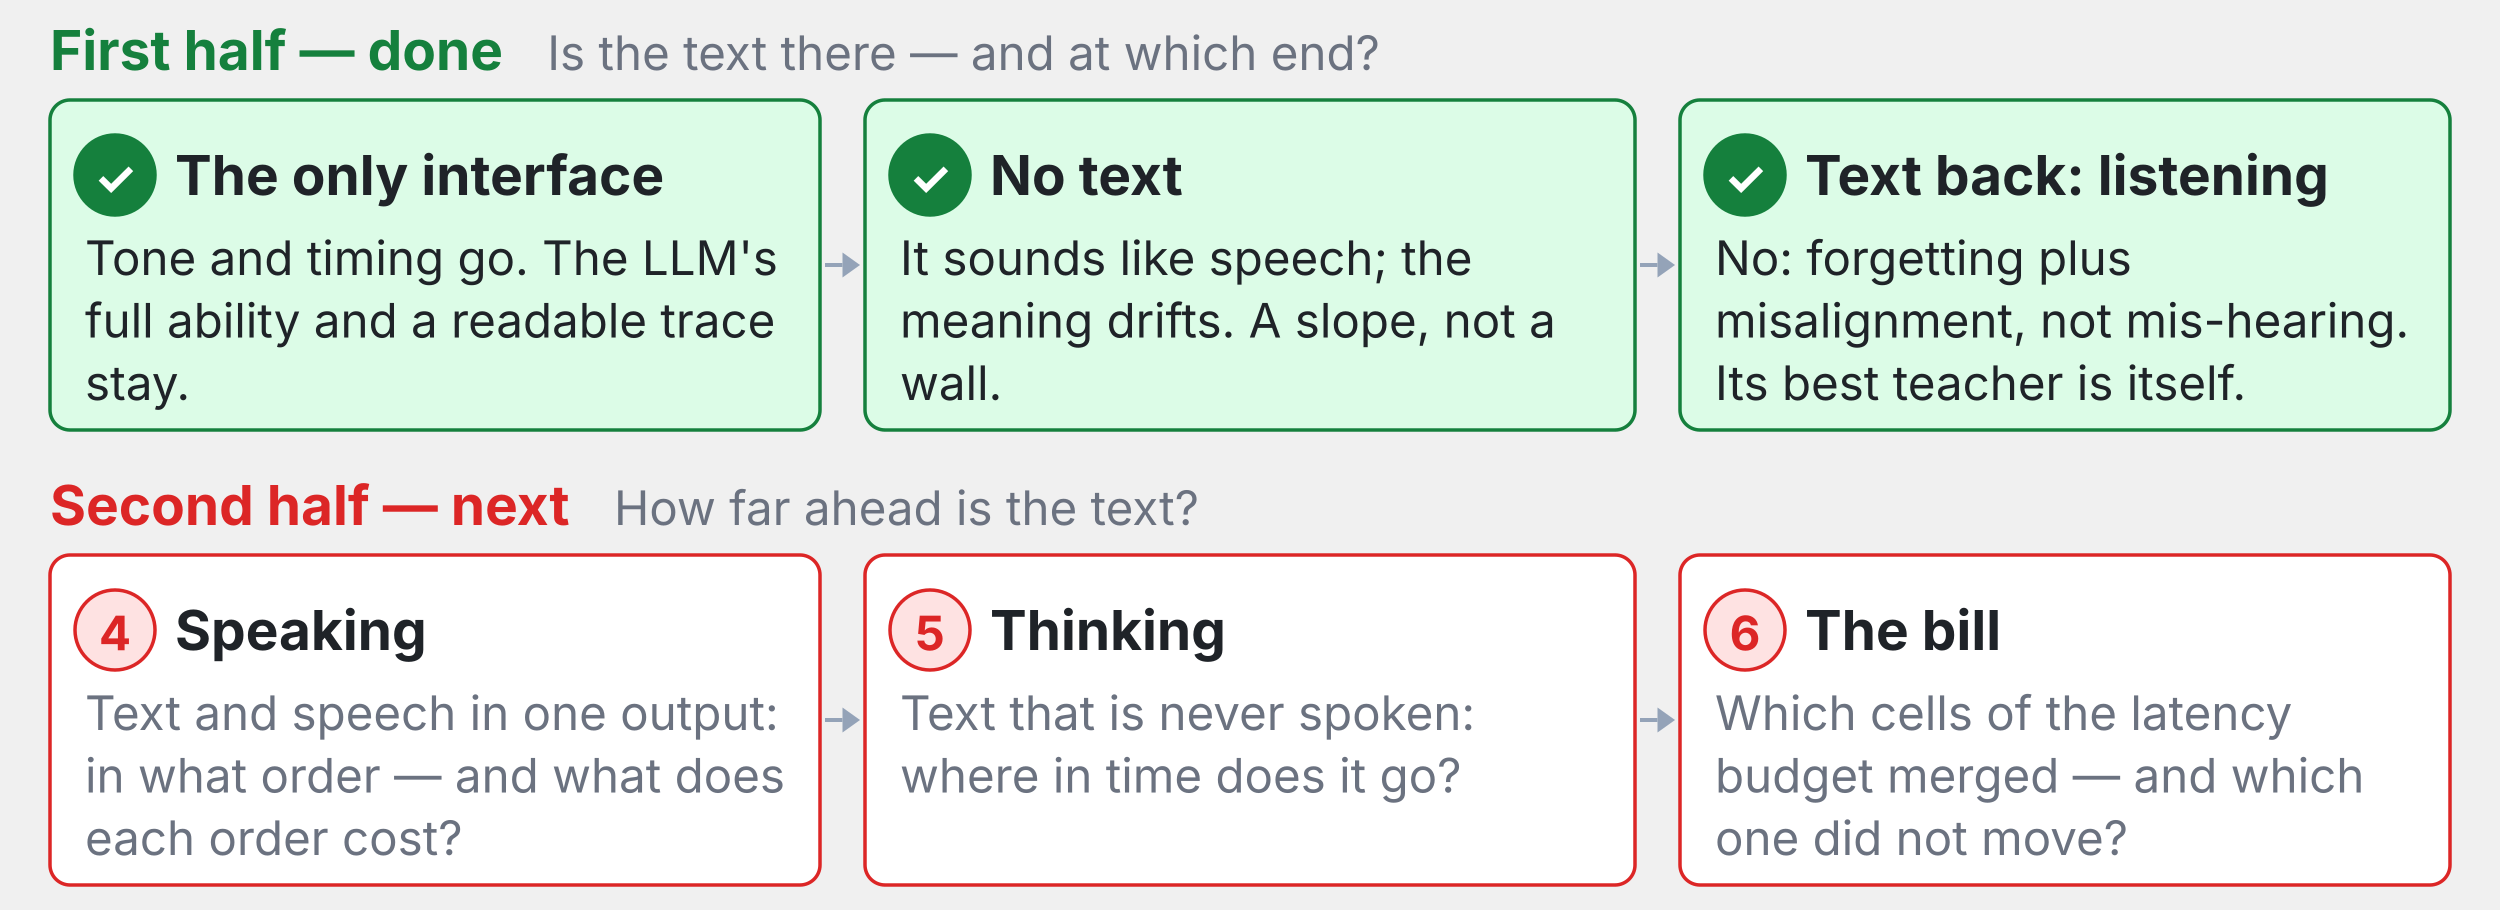
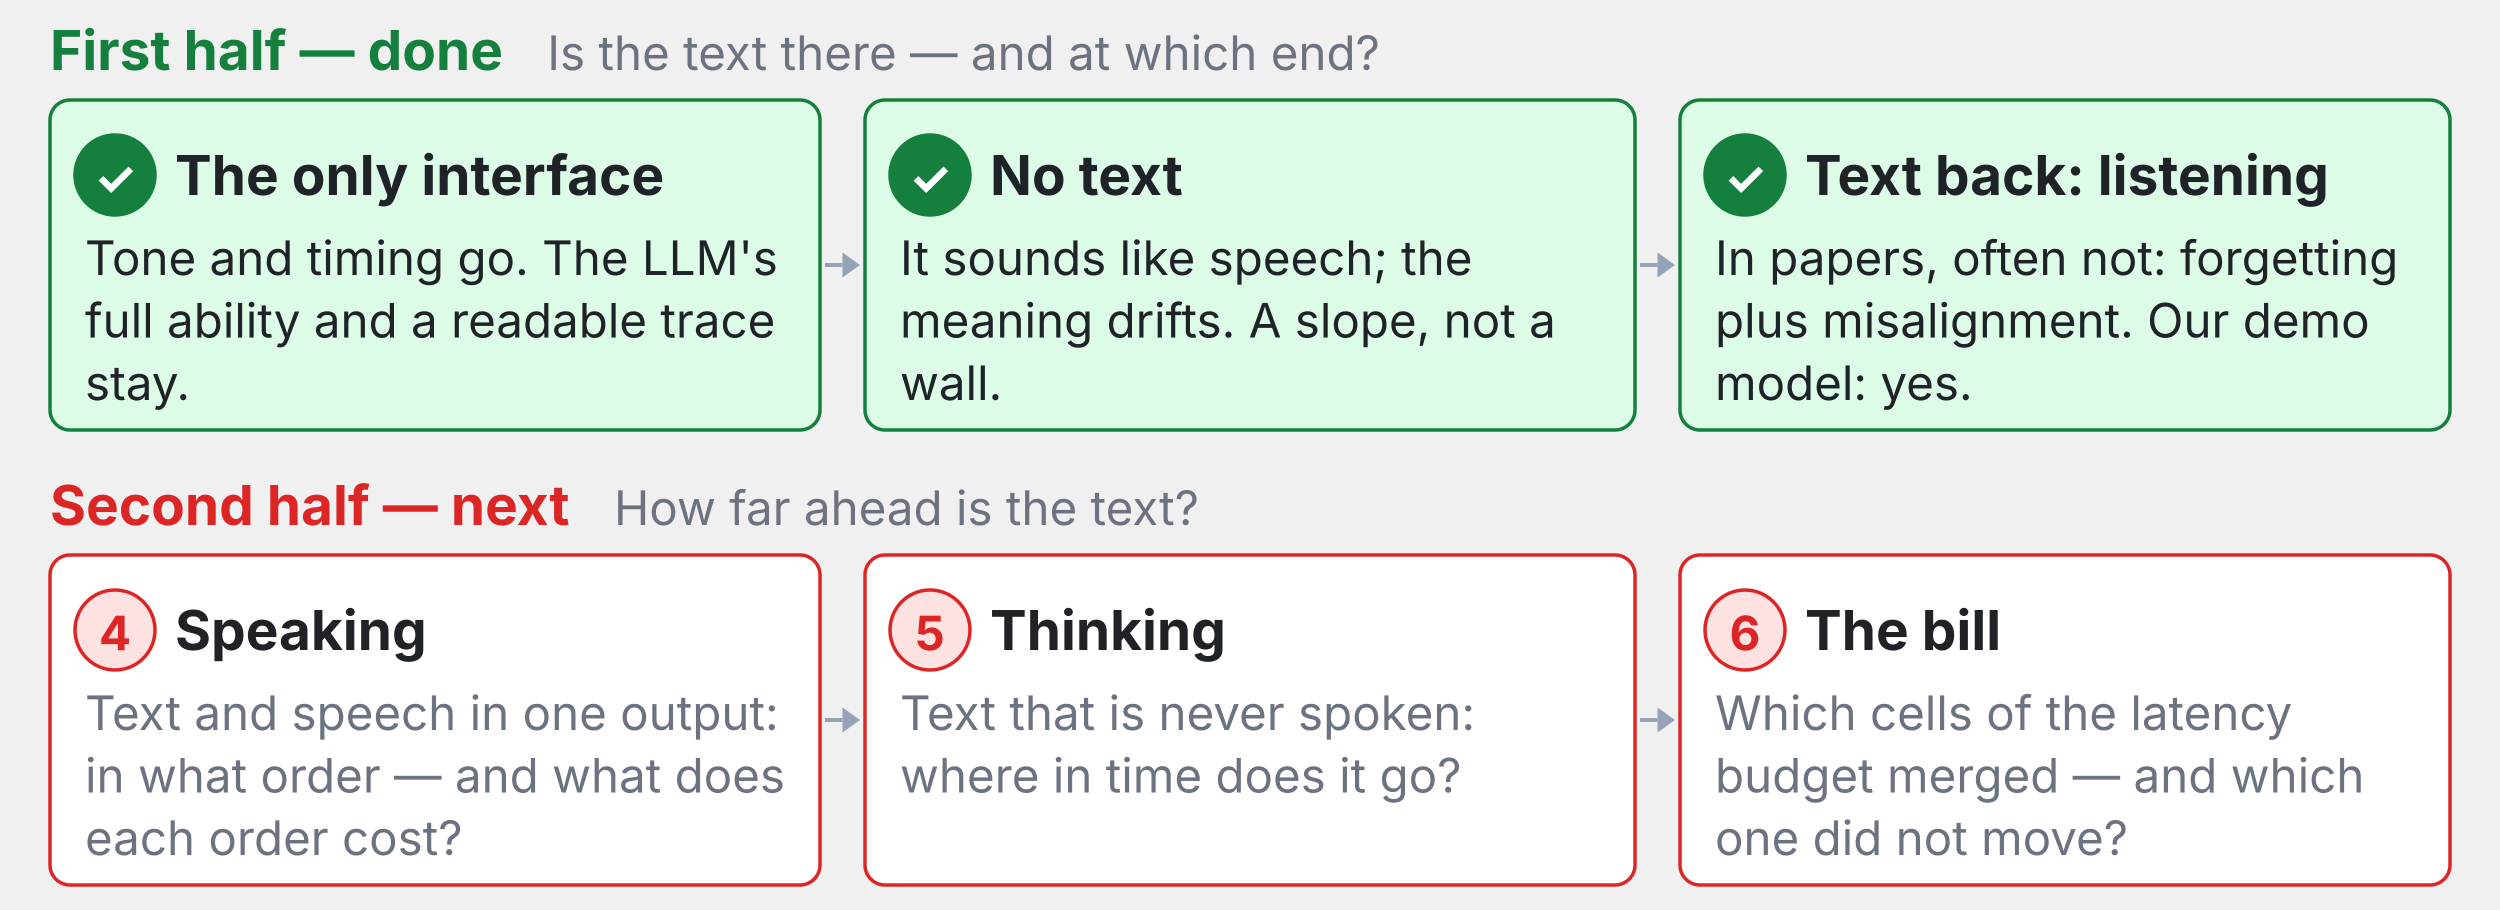
<svg xmlns="http://www.w3.org/2000/svg" viewBox="0 0 1000 364" width="100%" role="img" font-family="system-ui,-apple-system,Segoe UI,sans-serif">
  <text x="20.0" y="28.0" font-size="22" font-weight="700" fill="#15803d" text-anchor="start" dominant-baseline="auto">First half — done</text>
  <text x="218.9" y="28.0" font-size="19" font-weight="400" fill="#6b7280" text-anchor="start" dominant-baseline="auto">Is the text there — and at which end?</text>
  <rect x="20.0" y="40.0" width="308.0" height="132.0" rx="8" fill="#dcfce7" stroke="#15803d" stroke-width="1.4" />
  <circle cx="46.0" cy="70.0" r="16.0" fill="#15803d" stroke="#15803d" stroke-width="1.4" />
  <text x="46.0" y="71.0" font-size="19" font-weight="700" fill="#ffffff" text-anchor="middle" dominant-baseline="middle">✓</text>
  <text x="70.0" y="78.0" font-size="22" font-weight="700" fill="#1f2328" text-anchor="start" dominant-baseline="auto">The only interface</text>
  <text x="34.0" y="110.0" font-size="19" font-weight="400" fill="#1f2328" text-anchor="start" dominant-baseline="auto">Tone and timing go. The LLM's</text>
  <text x="34.0" y="135.0" font-size="19" font-weight="400" fill="#1f2328" text-anchor="start" dominant-baseline="auto">full ability and a readable trace</text>
  <text x="34.0" y="160.0" font-size="19" font-weight="400" fill="#1f2328" text-anchor="start" dominant-baseline="auto">stay.</text>
  <line x1="330.0" y1="106.0" x2="337.0" y2="106.0" stroke="#94a3b8" stroke-width="1.6" />
  <polygon points="344.0,106.0 337.0,111.0 337.0,101.0" fill="#94a3b8" />
  <rect x="346.0" y="40.0" width="308.0" height="132.0" rx="8" fill="#dcfce7" stroke="#15803d" stroke-width="1.4" />
  <circle cx="372.0" cy="70.0" r="16.0" fill="#15803d" stroke="#15803d" stroke-width="1.4" />
  <text x="372.0" y="71.0" font-size="19" font-weight="700" fill="#ffffff" text-anchor="middle" dominant-baseline="middle">✓</text>
  <text x="396.0" y="78.0" font-size="22" font-weight="700" fill="#1f2328" text-anchor="start" dominant-baseline="auto">No text</text>
  <text x="360.0" y="110.0" font-size="19" font-weight="400" fill="#1f2328" text-anchor="start" dominant-baseline="auto">It sounds like speech; the</text>
  <text x="360.0" y="135.0" font-size="19" font-weight="400" fill="#1f2328" text-anchor="start" dominant-baseline="auto">meaning drifts. A slope, not a</text>
  <text x="360.0" y="160.0" font-size="19" font-weight="400" fill="#1f2328" text-anchor="start" dominant-baseline="auto">wall.</text>
  <line x1="656.0" y1="106.0" x2="663.0" y2="106.0" stroke="#94a3b8" stroke-width="1.6" />
  <polygon points="670.0,106.0 663.0,111.0 663.0,101.0" fill="#94a3b8" />
  <rect x="672.0" y="40.0" width="308.0" height="132.0" rx="8" fill="#dcfce7" stroke="#15803d" stroke-width="1.4" />
  <circle cx="698.0" cy="70.0" r="16.0" fill="#15803d" stroke="#15803d" stroke-width="1.4" />
  <text x="698.0" y="71.0" font-size="19" font-weight="700" fill="#ffffff" text-anchor="middle" dominant-baseline="middle">✓</text>
  <text x="722.0" y="78.0" font-size="22" font-weight="700" fill="#1f2328" text-anchor="start" dominant-baseline="auto">Text back: listening</text>
-   <text x="686.0" y="110.0" font-size="19" font-weight="400" fill="#1f2328" text-anchor="start" dominant-baseline="auto">No: forgetting plus</text>
-   <text x="686.0" y="135.0" font-size="19" font-weight="400" fill="#1f2328" text-anchor="start" dominant-baseline="auto">misalignment, not mis-hearing.</text>
-   <text x="686.0" y="160.0" font-size="19" font-weight="400" fill="#1f2328" text-anchor="start" dominant-baseline="auto">Its best teacher is itself.</text>
+   <text x="686.0" y="110.0" font-size="19" font-weight="400" fill="#1f2328" text-anchor="start" dominant-baseline="auto">In papers, often not: forgetting</text>
+   <text x="686.0" y="135.0" font-size="19" font-weight="400" fill="#1f2328" text-anchor="start" dominant-baseline="auto">plus misalignment. Our demo</text>
+   <text x="686.0" y="160.0" font-size="19" font-weight="400" fill="#1f2328" text-anchor="start" dominant-baseline="auto">model: yes.</text>
  <text x="20.0" y="210.0" font-size="22" font-weight="700" fill="#dc2626" text-anchor="start" dominant-baseline="auto">Second half — next</text>
  <text x="245.6" y="210.0" font-size="19" font-weight="400" fill="#6b7280" text-anchor="start" dominant-baseline="auto">How far ahead is the text?</text>
  <rect x="20.0" y="222.0" width="308.0" height="132.0" rx="8" fill="#ffffff" stroke="#dc2626" stroke-width="1.4" />
  <circle cx="46.0" cy="252.0" r="16.0" fill="#fee2e2" stroke="#dc2626" stroke-width="1.4" />
  <text x="46.0" y="253.0" font-size="19" font-weight="700" fill="#dc2626" text-anchor="middle" dominant-baseline="middle">4</text>
  <text x="70.0" y="260.0" font-size="22" font-weight="700" fill="#1f2328" text-anchor="start" dominant-baseline="auto">Speaking</text>
  <text x="34.0" y="292.0" font-size="19" font-weight="400" fill="#6b7280" text-anchor="start" dominant-baseline="auto">Text and speech in one output:</text>
  <text x="34.0" y="317.0" font-size="19" font-weight="400" fill="#6b7280" text-anchor="start" dominant-baseline="auto">in what order — and what does</text>
  <text x="34.0" y="342.0" font-size="19" font-weight="400" fill="#6b7280" text-anchor="start" dominant-baseline="auto">each order cost?</text>
  <line x1="330.0" y1="288.0" x2="337.0" y2="288.0" stroke="#94a3b8" stroke-width="1.6" />
  <polygon points="344.0,288.0 337.0,293.0 337.0,283.0" fill="#94a3b8" />
  <rect x="346.0" y="222.0" width="308.0" height="132.0" rx="8" fill="#ffffff" stroke="#dc2626" stroke-width="1.4" />
  <circle cx="372.0" cy="252.0" r="16.0" fill="#fee2e2" stroke="#dc2626" stroke-width="1.4" />
  <text x="372.0" y="253.0" font-size="19" font-weight="700" fill="#dc2626" text-anchor="middle" dominant-baseline="middle">5</text>
  <text x="396.0" y="260.0" font-size="22" font-weight="700" fill="#1f2328" text-anchor="start" dominant-baseline="auto">Thinking</text>
  <text x="360.0" y="292.0" font-size="19" font-weight="400" fill="#6b7280" text-anchor="start" dominant-baseline="auto">Text that is never spoken:</text>
  <text x="360.0" y="317.0" font-size="19" font-weight="400" fill="#6b7280" text-anchor="start" dominant-baseline="auto">where in time does it go?</text>
  <line x1="656.0" y1="288.0" x2="663.0" y2="288.0" stroke="#94a3b8" stroke-width="1.6" />
  <polygon points="670.0,288.0 663.0,293.0 663.0,283.0" fill="#94a3b8" />
  <rect x="672.0" y="222.0" width="308.0" height="132.0" rx="8" fill="#ffffff" stroke="#dc2626" stroke-width="1.4" />
  <circle cx="698.0" cy="252.0" r="16.0" fill="#fee2e2" stroke="#dc2626" stroke-width="1.4" />
  <text x="698.0" y="253.0" font-size="19" font-weight="700" fill="#dc2626" text-anchor="middle" dominant-baseline="middle">6</text>
  <text x="722.0" y="260.0" font-size="22" font-weight="700" fill="#1f2328" text-anchor="start" dominant-baseline="auto">The bill</text>
  <text x="686.0" y="292.0" font-size="19" font-weight="400" fill="#6b7280" text-anchor="start" dominant-baseline="auto">Which cells of the latency</text>
  <text x="686.0" y="317.0" font-size="19" font-weight="400" fill="#6b7280" text-anchor="start" dominant-baseline="auto">budget merged — and which</text>
  <text x="686.0" y="342.0" font-size="19" font-weight="400" fill="#6b7280" text-anchor="start" dominant-baseline="auto">one did not move?</text>
</svg>
